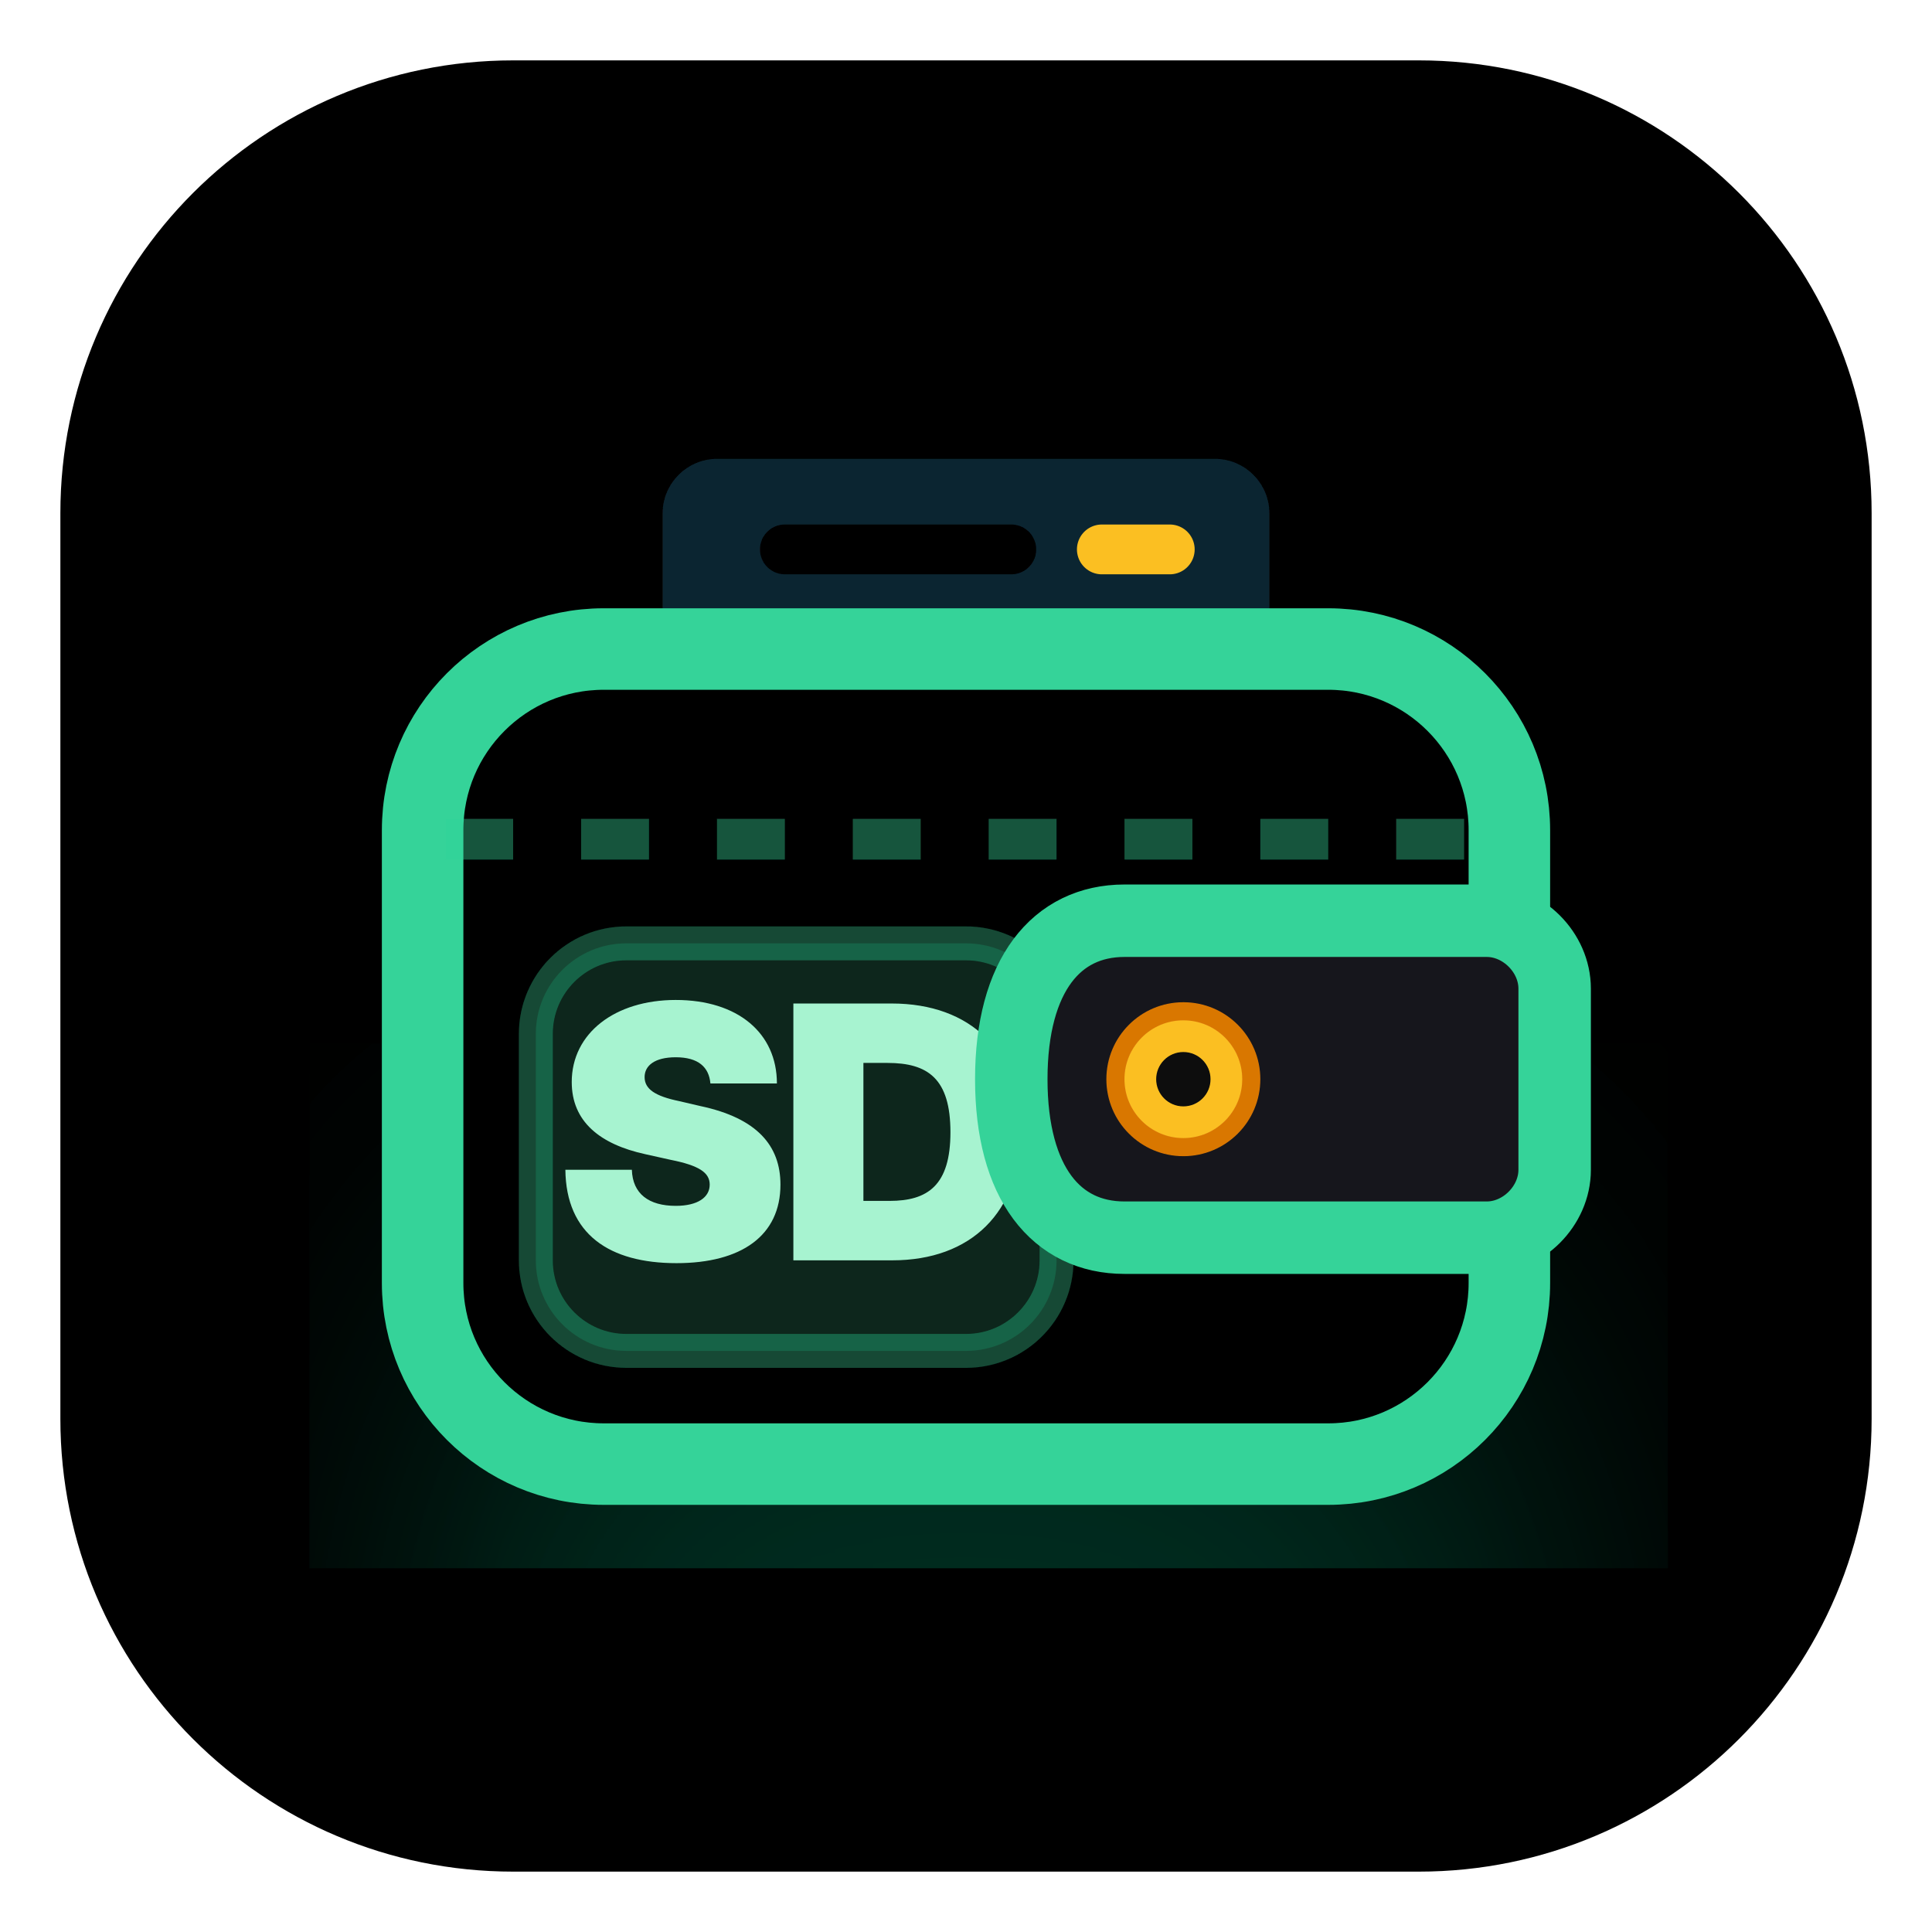
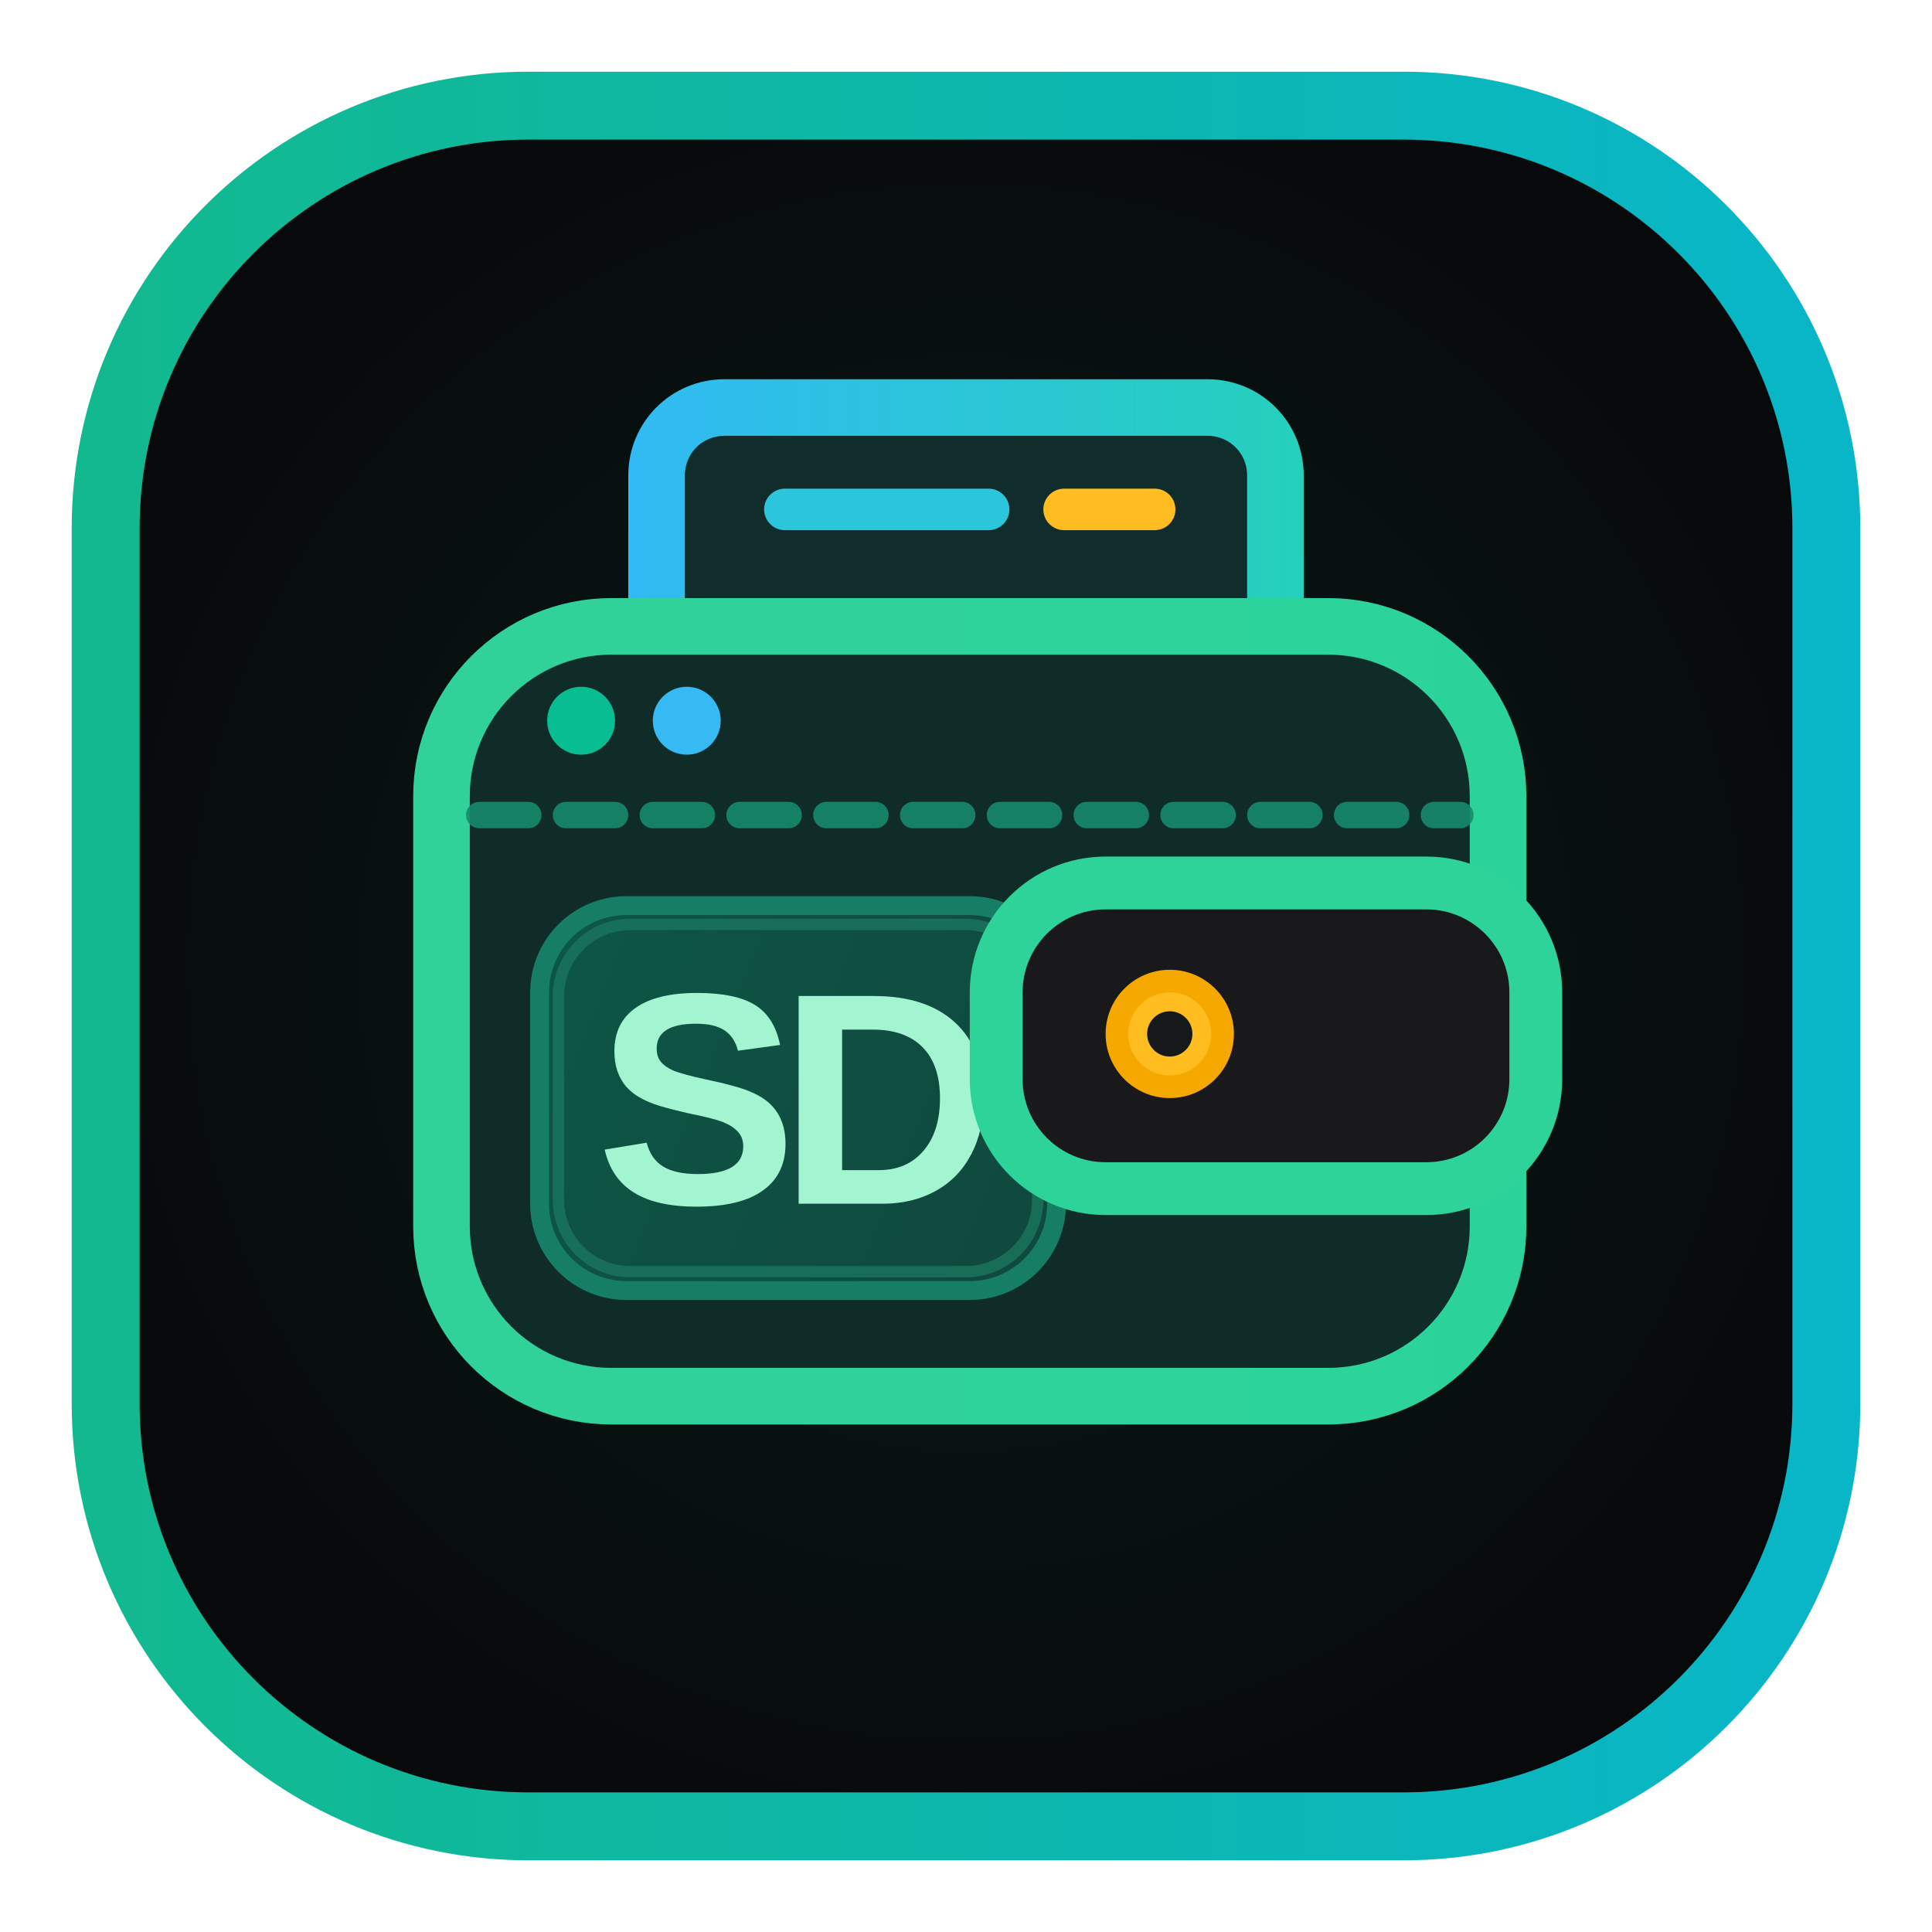
- <svg xmlns="http://www.w3.org/2000/svg" width="512" height="512" viewBox="0 0 512 512" fill="none">
+ <svg xmlns="http://www.w3.org/2000/svg" width="512" height="512" viewBox="0 0 512 512" role="img" aria-labelledby="title desc">
  <defs>
-     <linearGradient id="brandBorder" x1="0" y1="0" x2="512" y2="512" gradientUnits="userSpaceOnUse">
-       <stop offset="0%" stopColor="#10b981" />
-       <stop offset="50%" stopColor="#14b8a6" />
-       <stop offset="100%" stopColor="#06b6d4" />
+     <linearGradient id="frame" x1="18" y1="256" x2="494" y2="256" gradientUnits="userSpaceOnUse">
+       <stop offset="0" stop-color="#12b98e" />
+       <stop offset="1" stop-color="#08b6c9" />
    </linearGradient>
-     <linearGradient id="innerBg" x1="0" y1="0" x2="0" y2="512" gradientUnits="userSpaceOnUse">
-       <stop offset="0%" stopColor="#09090b" />
-       <stop offset="100%" stopColor="#18181b" />
+     <linearGradient id="handle" x1="166" y1="138" x2="346" y2="138" gradientUnits="userSpaceOnUse">
+       <stop stop-color="#31baf4" />
+       <stop offset="1" stop-color="#25d0bb" />
    </linearGradient>
-     <linearGradient id="walletFill" x1="64" y1="144" x2="448" y2="432" gradientUnits="userSpaceOnUse">
-       <stop offset="0%" stopColor="#064e3b" stopOpacity="0.75" />
-       <stop offset="100%" stopColor="#0f172a" stopOpacity="0.85" />
+     <linearGradient id="walletStroke" x1="108" y1="268" x2="404" y2="268" gradientUnits="userSpaceOnUse">
+       <stop stop-color="#31d29a" />
+       <stop offset="1" stop-color="#2bd39b" />
    </linearGradient>
-     <linearGradient id="cardGrad" x1="128" y1="64" x2="384" y2="160" gradientUnits="userSpaceOnUse">
-       <stop offset="0%" stopColor="#38bdf8" />
-       <stop offset="100%" stopColor="#2dd4bf" />
+     <radialGradient id="inside" cx="256" cy="255" r="260" gradientUnits="userSpaceOnUse">
+       <stop stop-color="#071a17" />
+       <stop offset="1" stop-color="#08090b" />
+     </radialGradient>
+     <linearGradient id="cardFill" x1="142" y1="290" x2="280" y2="345" gradientUnits="userSpaceOnUse">
+       <stop stop-color="#0d5545" />
+       <stop offset="1" stop-color="#10483d" />
    </linearGradient>
-     <filter id="shadow" x="-10%" y="-10%" width="120%" height="120%">
-       <feDropShadow dx="0" dy="16" stdDeviation="20" flood-color="#10b981" flood-opacity="0.25" />
-     </filter>
  </defs>
-   <rect x="16" y="16" width="480" height="480" rx="120" fill="url(#brandBorder)" />
-   <rect x="24" y="24" width="464" height="464" rx="112" fill="url(#innerBg)" />
-   <g transform="translate(64, 64) scale(12)" filter="url(#shadow)">
-     <path d="M 8.5 10 V 6 C 8.5 4.9 9.4 4 10.5 4 H 21.5 C 22.6 4 23.5 4.9 23.5 6 V 10" stroke="url(#cardGrad)" stroke-width="1.6" stroke-linecap="round" fill="rgba(56, 189, 248, 0.2)" />
-     <line x1="12" y1="6.8" x2="17" y2="6.8" stroke="url(#cardGrad)" stroke-width="1.1" stroke-linecap="round" />
-     <line x1="19" y1="6.8" x2="20.5" y2="6.8" stroke="#fbbf24" stroke-width="1.1" stroke-linecap="round" />
-     <rect x="4" y="9" width="24" height="18" rx="4" fill="url(#walletFill)" stroke="#34d399" stroke-width="1.8" />
-     <line x1="4.5" y1="13.2" x2="27.5" y2="13.2" stroke="#34d399" stroke-opacity="0.4" stroke-width="0.9" stroke-dasharray="1.5 1.5" />
-     <rect x="6.5" y="15.5" width="11.5" height="9" rx="2" fill="rgba(52, 211, 153, 0.18)" stroke="#34d399" stroke-opacity="0.35" stroke-width="0.75" />
-     <text x="12.2" y="22.5" text-anchor="middle" fill="#a7f3d0" font-family="system-ui, -apple-system, sans-serif" font-size="7.8" font-weight="900" letter-spacing="-0.3">
-       SD
-     </text>
-     <path d="M 19.5 15 H 27.5 C 28.3 15 29 15.7 29 16.5 V 20.5 C 29 21.3 28.3 22 27.5 22 H 19.5 C 18 22 17 20.8 17 18.5 C 17 16.2 18 15 19.5 15 Z" fill="#18181b" stroke="#34d399" stroke-width="1.6" stroke-linejoin="round" />
-     <circle cx="20.8" cy="18.5" r="1.5" fill="#fbbf24" stroke="#d97706" stroke-width="0.4" />
-     <circle cx="20.8" cy="18.5" r="0.6" fill="#09090b" />
-   </g>
+   <rect x="28" y="28" width="456" height="456" rx="112" fill="url(#inside)" />
+   <rect x="28" y="28" width="456" height="456" rx="112" fill="none" stroke="url(#frame)" stroke-width="18" />
+   <path d="M174 174V126c0-10 8-18 18-18h128c10 0 18 8 18 18v48" fill="#102d2b" stroke="url(#handle)" stroke-width="15" stroke-linecap="round" stroke-linejoin="round" />
+   <path d="M208 135h54" stroke="#2bc6dc" stroke-width="11" stroke-linecap="round" />
+   <path d="M282 135h24" stroke="#ffbd22" stroke-width="11" stroke-linecap="round" />
+   <rect x="117" y="166" width="280" height="204" rx="45" fill="#102c29" stroke="url(#walletStroke)" stroke-width="15" />
+   <path d="M127 216h260" fill="none" stroke="#16896c" stroke-width="7" stroke-linecap="round" stroke-dasharray="13 10" opacity=".9" />
+   <circle cx="154" cy="191" r="9" fill="#08bd91" />
+   <circle cx="182" cy="191" r="9" fill="#35baf4" />
+   <rect x="143" y="240" width="137" height="102" rx="23" fill="url(#cardFill)" stroke="#167e65" stroke-width="5" />
+   <rect x="148" y="245" width="127" height="92" rx="19" fill="none" stroke="#1a755e" stroke-width="3" opacity=".8" />
+   <text x="211" y="319" text-anchor="middle" fill="#a3f4d1" font-family="Arial, Helvetica, sans-serif" font-size="80" font-weight="800" letter-spacing="-5">SD</text>
+   <rect x="264" y="234" width="143" height="81" rx="29" fill="#19191c" stroke="#2ed39a" stroke-width="14" />
+   <circle cx="310" cy="274" r="17" fill="#f5a900" />
+   <circle cx="310" cy="274" r="11" fill="#ffbd20" />
+   <circle cx="310" cy="274" r="6" fill="#16191a" />
</svg>
